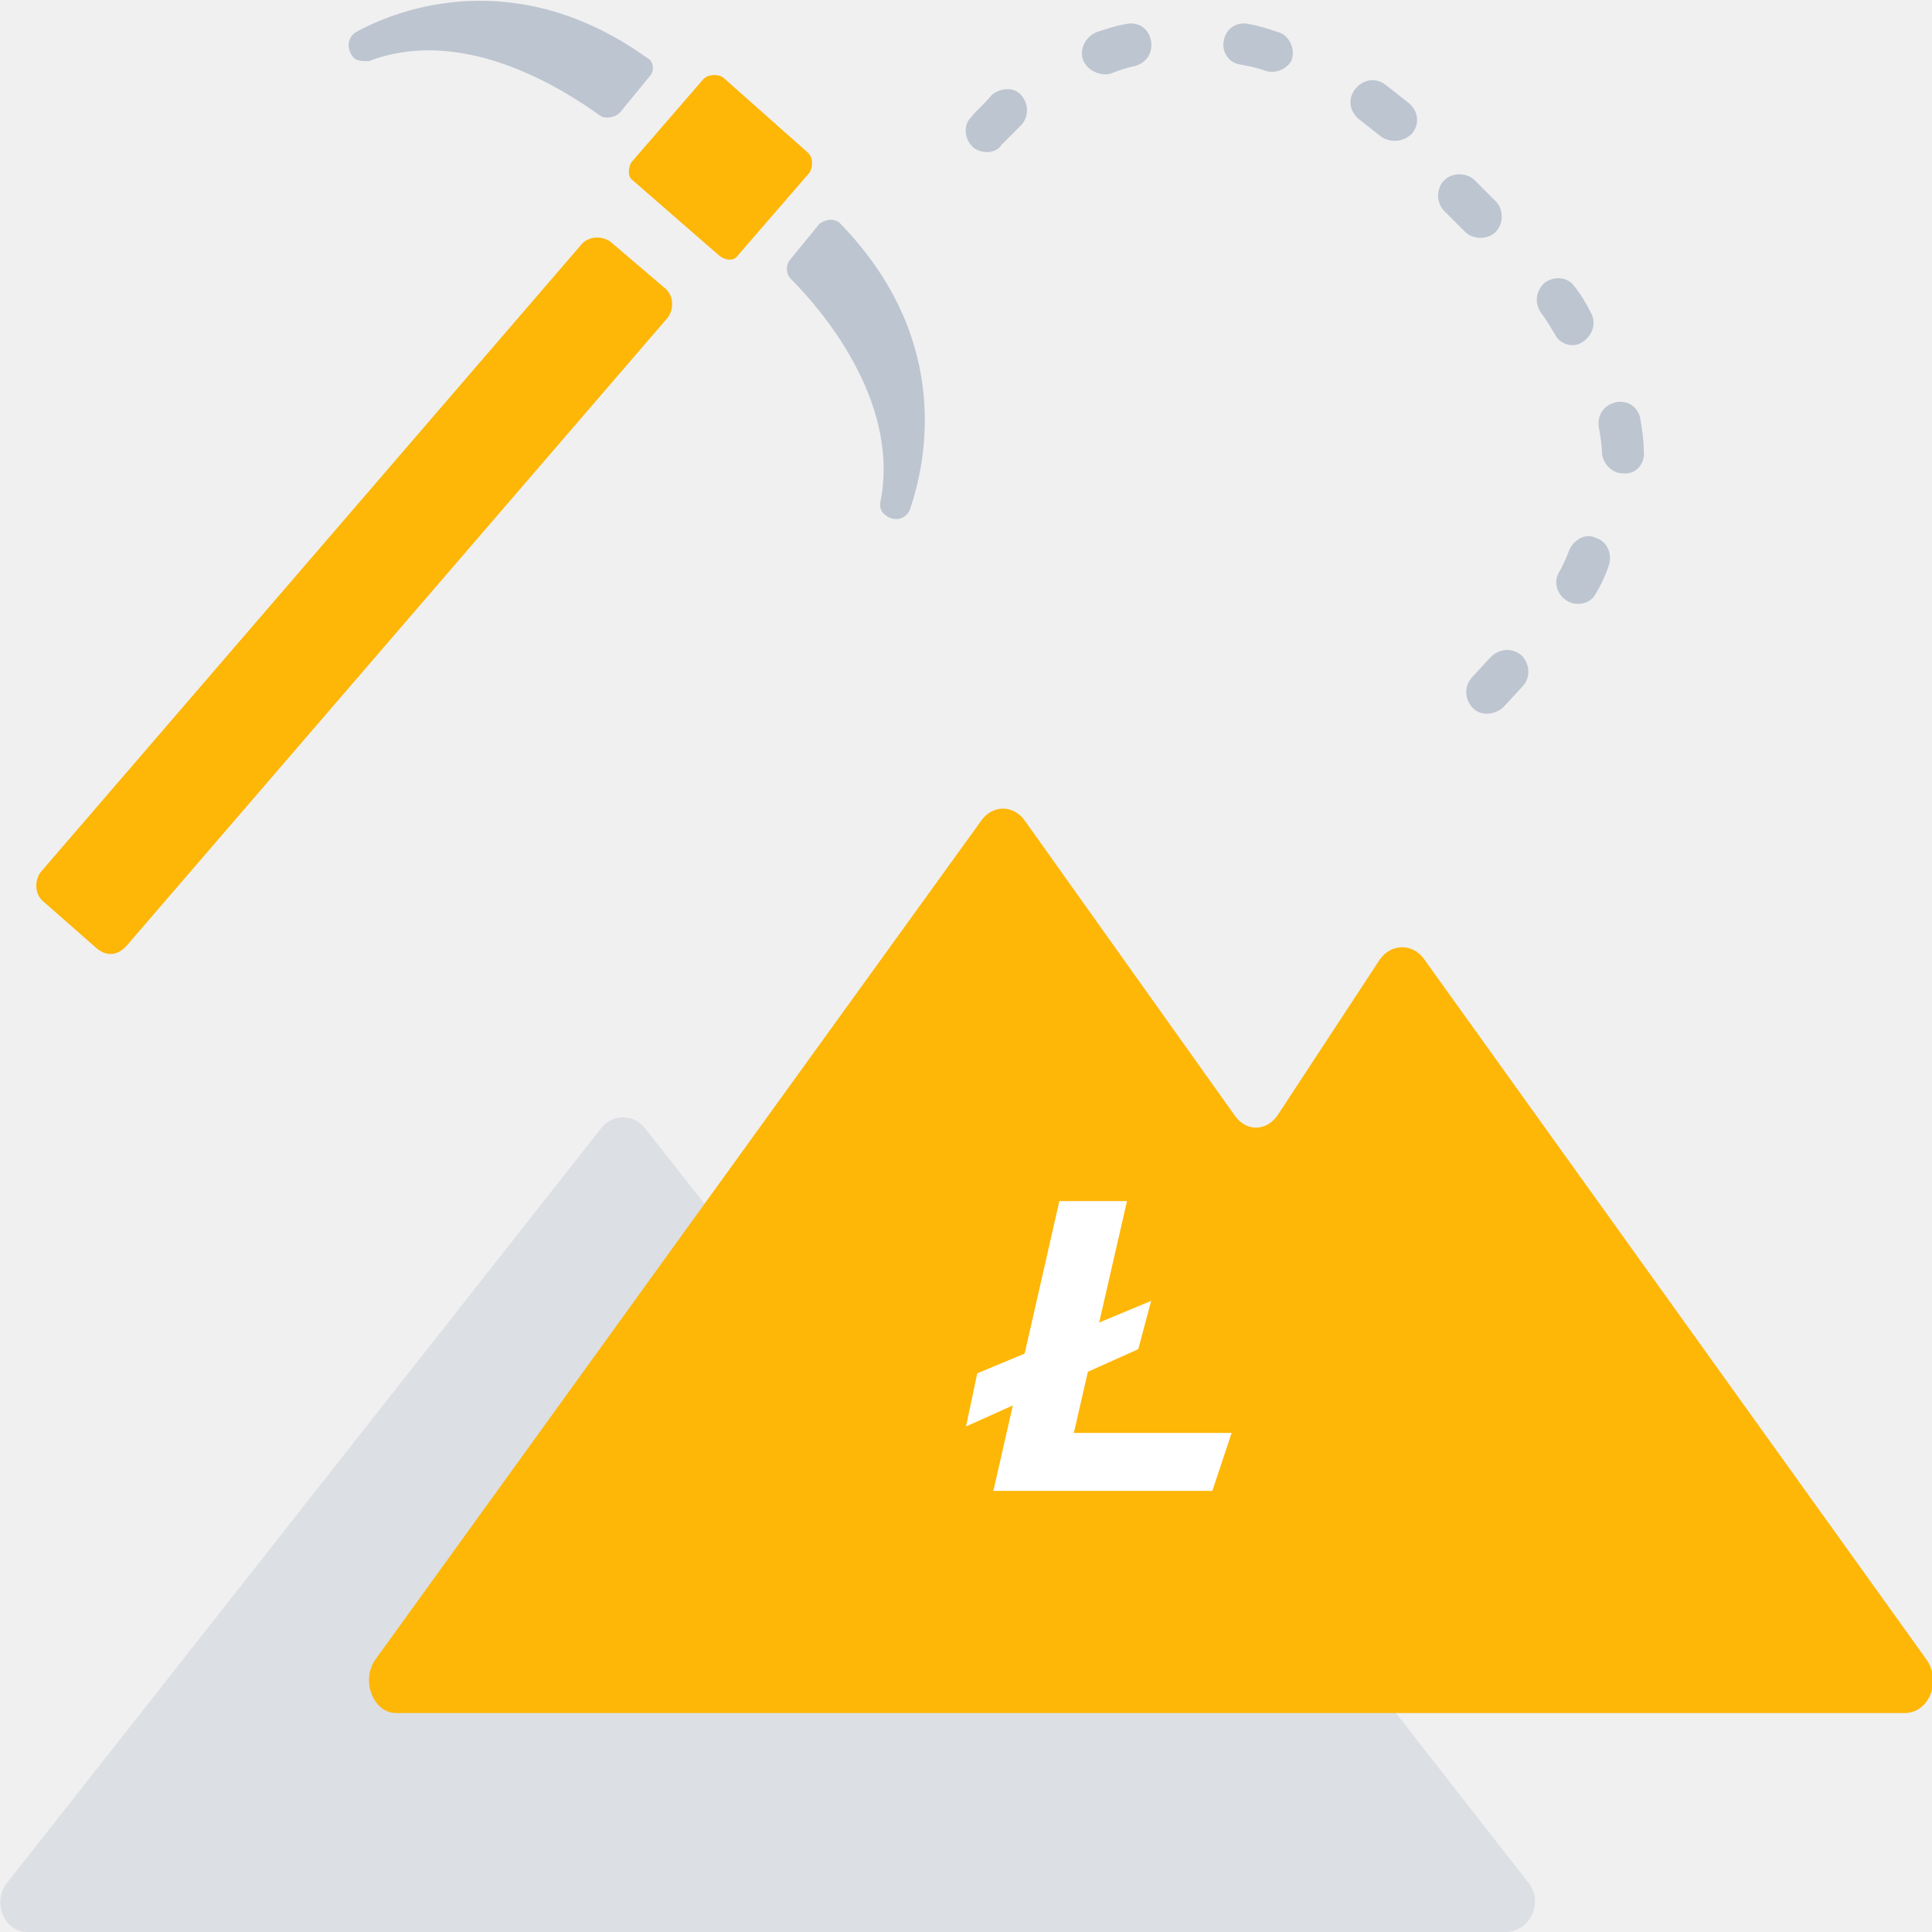
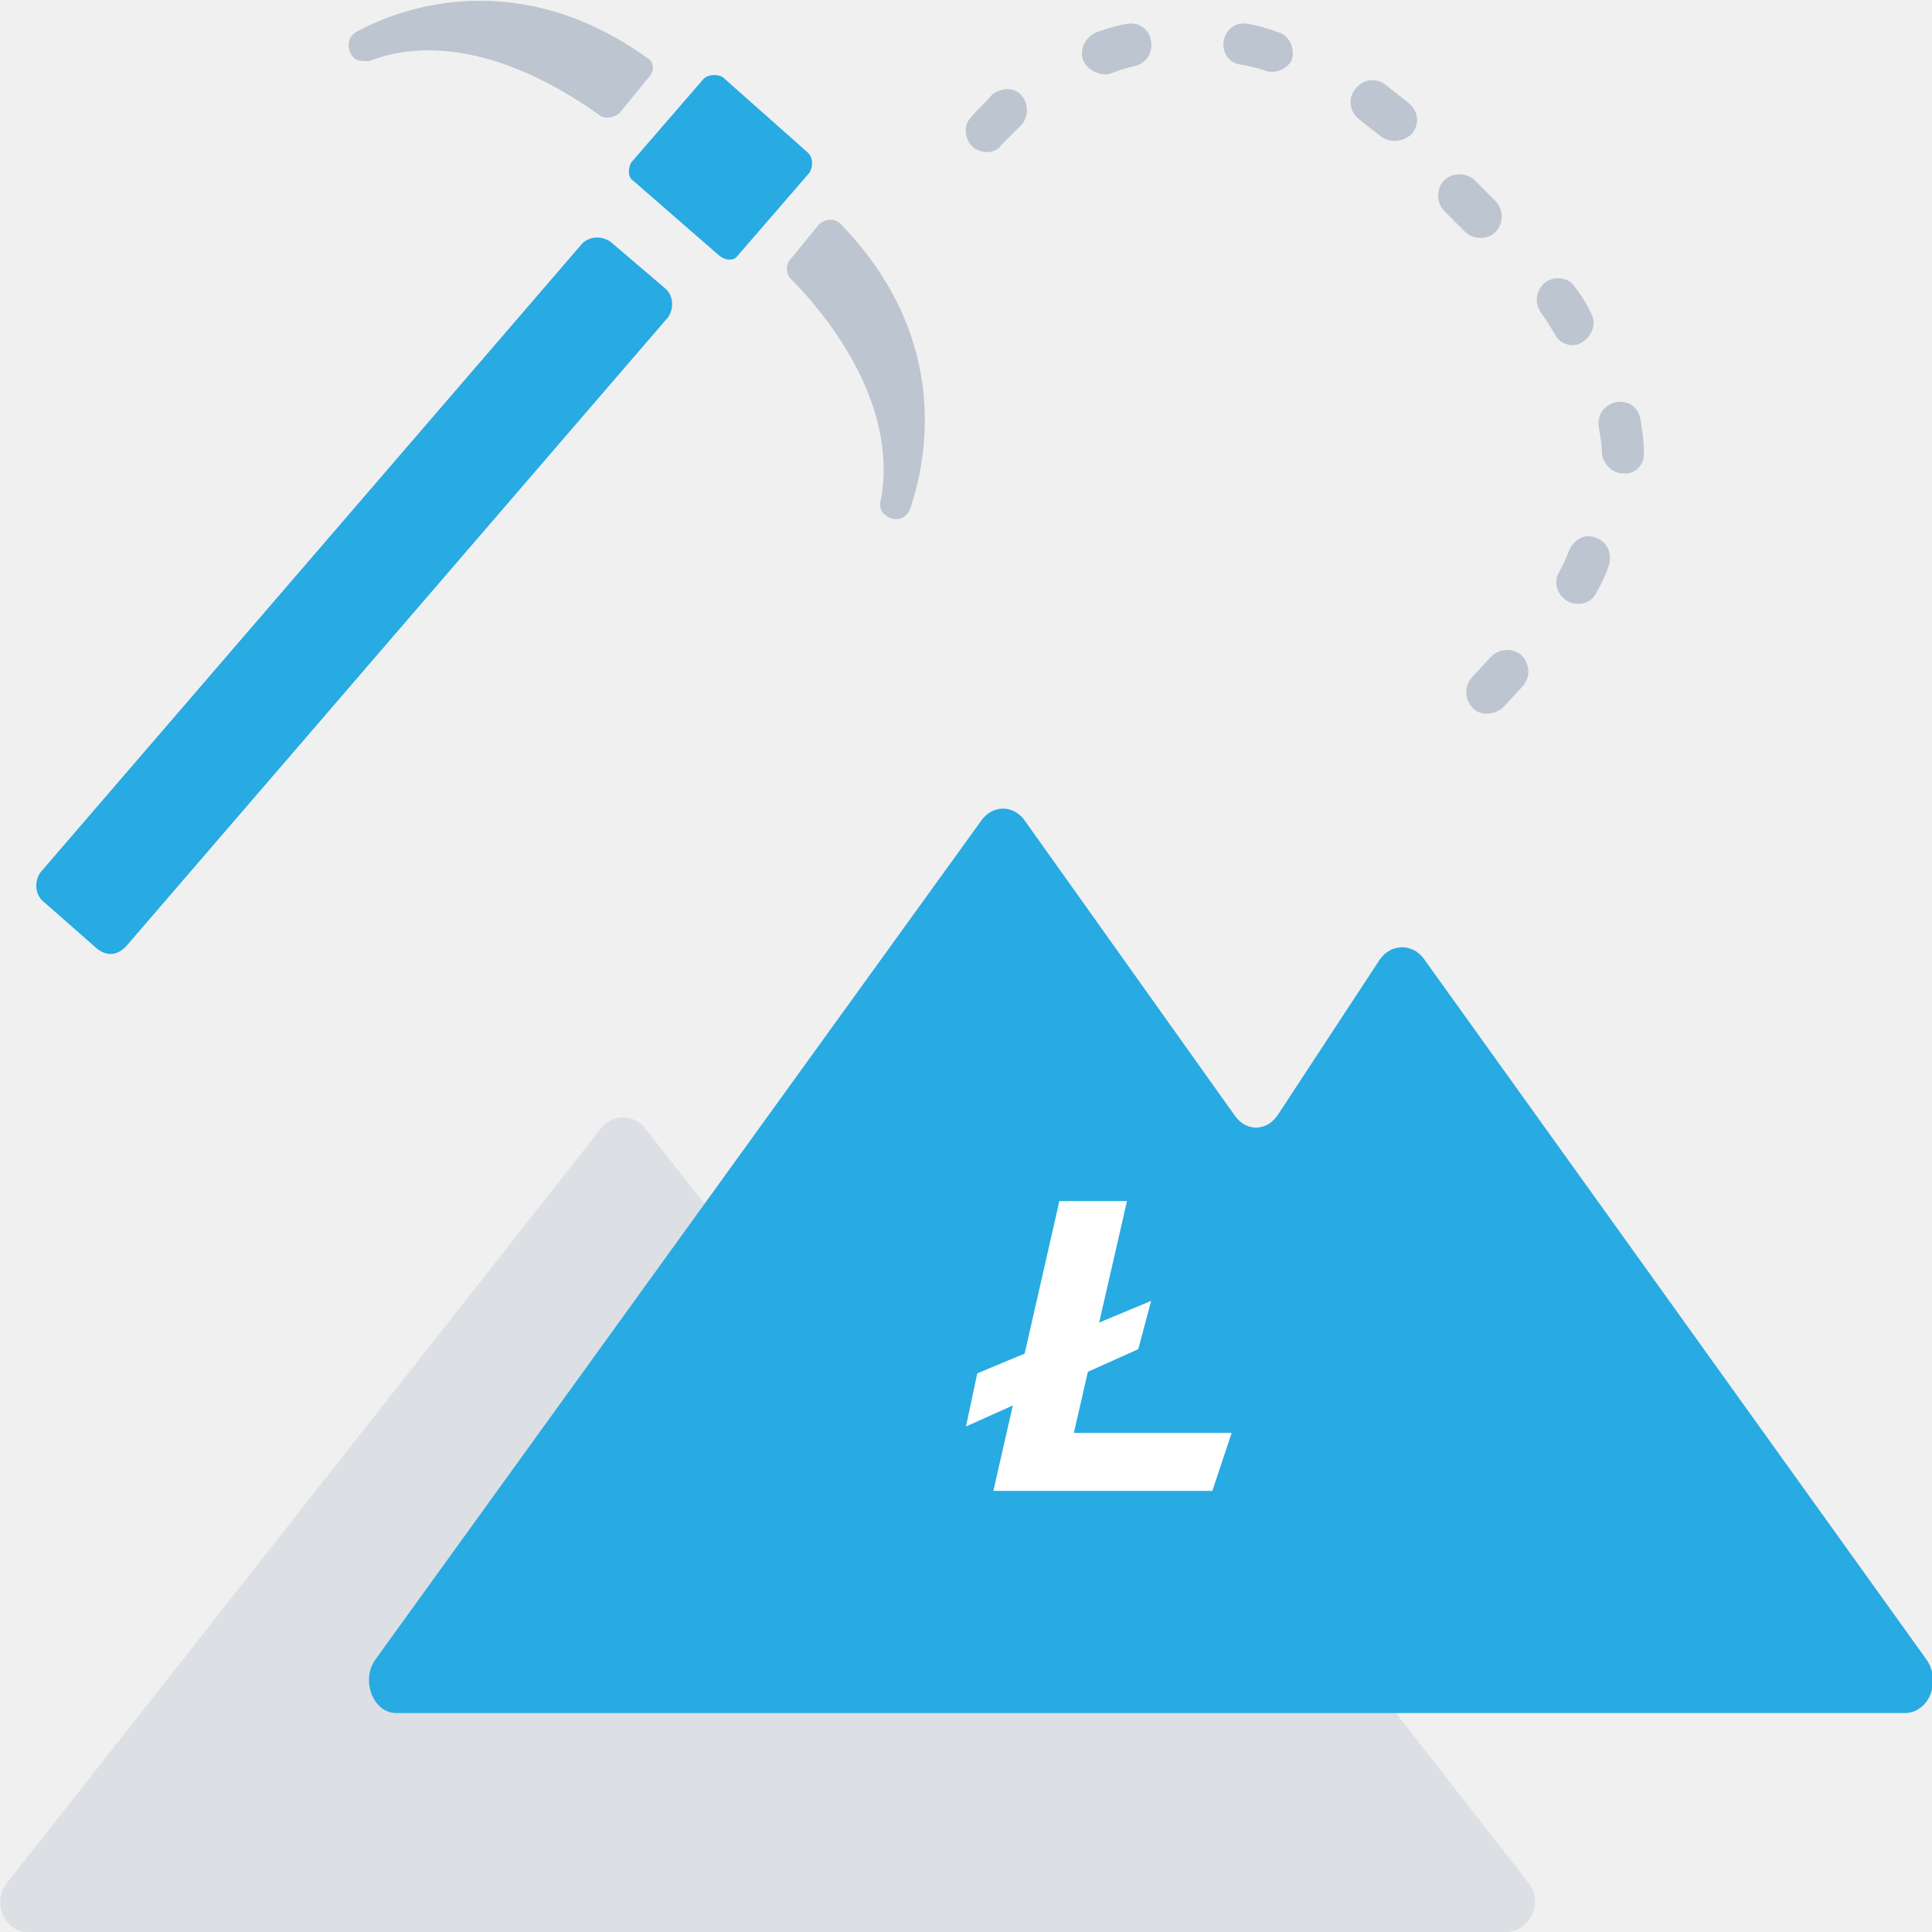
<svg xmlns="http://www.w3.org/2000/svg" x="0px" y="0px" viewBox="0 0 120 120" style="enable-background:new 0 0 120 120;" xml:space="preserve">
  <style type="text/css">
	.icon-51-0{fill:#BDC5D1;}
- 	.icon-51-1{fill:#feb607;}
+ 	.icon-51-1{fill:hsla(198, 76%, 52%, 1);}
	.icon-51-2{fill:#FFFFFF;}
</style>
  <path class="icon-51-0 fill-gray-400" opacity=".4" d="M94.9,116.9L64.3,77.7c-0.7-0.8-2-0.8-2.6,0.1l-6.1,8.6c-0.7,0.9-1.9,0.9-2.6,0.1L40,70c-0.7-0.8-1.9-0.8-2.6,0  l-37,47c-0.9,1.2-0.1,3,1.3,3h91.9C95.1,119.9,95.9,118.1,94.9,116.9z" />
  <path class="icon-51-1 fill-primary" d="M119.6,103L88.4,59.5c-0.7-0.9-2-0.9-2.7,0.1l-6.3,9.6c-0.7,1.1-2,1.1-2.7,0.1L63.6,50.9  c-0.7-0.9-1.9-0.9-2.6,0l-37.7,52.2c-0.9,1.3-0.1,3.3,1.3,3.3h93.8C119.9,106.3,120.6,104.3,119.6,103z" />
  <path class="icon-51-1 fill-primary" d="M6,58.9L2.7,56c-0.5-0.4-0.6-1.2-0.2-1.8l33.6-39c0.4-0.5,1.2-0.6,1.8-0.2l3.4,2.9c0.5,0.4,0.6,1.2,0.2,1.8  l-33.6,39C7.3,59.4,6.6,59.4,6,58.9z" />
  <path class="icon-51-1 fill-primary" d="M44.7,15.9l-5.4-4.7C39,11,39,10.5,39.2,10.1l4.5-5.2c0.3-0.3,0.9-0.3,1.2-0.1l5.3,4.7c0.3,0.3,0.3,0.8,0.1,1.2  l-4.5,5.2C45.6,16.2,45.1,16.2,44.7,15.9z" />
  <path class="icon-51-0 fill-gray-400" d="M40.3,4.8L38.5,7c-0.3,0.3-0.9,0.4-1.2,0.2c-2.1-1.5-8.4-5.7-14.4-3.4c-0.4,0-0.8,0-1-0.3l0,0  C21.5,3,21.6,2.3,22.1,2c2.7-1.5,10-4.2,18.1,1.6C40.6,3.8,40.7,4.4,40.3,4.8z" />
  <path class="icon-51-0 fill-gray-400" d="M50.9,13.9l-1.8,2.2c-0.3,0.3-0.3,0.9,0,1.2c1.8,1.8,6.8,7.5,5.6,13.8c-0.1,0.3,0,0.7,0.3,0.9l0,0  c0.5,0.4,1.2,0.3,1.5-0.3c1-2.9,2.7-10.5-4.2-17.7C51.9,13.5,51.3,13.6,50.9,13.9z" />
  <g>
    <path class="icon-51-0 fill-gray-400" d="M91.5,44L91.5,44c-0.5-0.5-0.6-1.3-0.1-1.9l1.2-1.3c0.5-0.5,1.3-0.6,1.9-0.1l0,0c0.5,0.5,0.6,1.3,0.1,1.9   l-1.2,1.3C92.9,44.4,92,44.5,91.5,44z" />
    <path class="icon-51-0 fill-gray-400" d="M97.3,37.3L97.3,37.3c-0.6-0.4-0.8-1.1-0.5-1.7c0.3-0.5,0.5-1,0.7-1.5c0.3-0.6,1-1,1.6-0.7l0,0   c0.7,0.2,1.1,1,0.8,1.8c-0.2,0.6-0.5,1.2-0.8,1.7C98.8,37.5,97.9,37.7,97.3,37.3z" />
    <path class="icon-51-0 fill-gray-400" d="M100.8,29.4L100.8,29.4c-0.7,0-1.2-0.6-1.3-1.2c0-0.6-0.1-1.1-0.2-1.7c-0.1-0.7,0.3-1.3,1-1.5l0,0   c0.8-0.2,1.5,0.3,1.6,1.1c0.1,0.6,0.2,1.3,0.2,1.9C102.2,28.8,101.6,29.5,100.8,29.4z" />
    <path class="icon-51-0 fill-gray-400" d="M96.6,20.8c-0.3-0.5-0.6-1-0.9-1.4c-0.4-0.6-0.3-1.3,0.2-1.8l0,0c0.6-0.5,1.5-0.4,1.9,0.2c0.4,0.5,0.7,1,1,1.6   c0.4,0.7,0.1,1.5-0.6,1.9l0,0C97.7,21.6,96.9,21.4,96.6,20.8z" />
    <path class="icon-51-0 fill-gray-400" d="M91,14.4l-1.3-1.3c-0.5-0.5-0.5-1.4,0-1.9l0,0c0.5-0.5,1.4-0.5,1.9,0l1.3,1.3c0.5,0.5,0.5,1.4,0,1.9l0,0   C92.4,14.9,91.5,14.9,91,14.4z" />
    <path class="icon-51-0 fill-gray-400" d="M85.8,8.5l-1.4-1.1c-0.6-0.5-0.7-1.3-0.2-1.9l0,0c0.5-0.6,1.3-0.7,1.9-0.2l1.4,1.1c0.6,0.5,0.7,1.3,0.2,1.9   l0,0C87.2,8.8,86.4,8.9,85.8,8.5z" />
    <path class="icon-51-0 fill-gray-400" d="M60.5,9.2L60.5,9.2c-0.6-0.5-0.7-1.4-0.2-1.9c0.4-0.5,0.9-0.9,1.3-1.4c0.6-0.5,1.5-0.5,1.9,0.1l0,0   c0.4,0.5,0.4,1.3-0.1,1.8C63,8.2,62.6,8.6,62.2,9C61.9,9.5,61.1,9.6,60.5,9.2z" />
    <path class="icon-51-0 fill-gray-400" d="M67.3,3.8L67.3,3.8C67,3.1,67.4,2.3,68.1,2c0.6-0.2,1.2-0.4,1.8-0.5c0.8-0.2,1.5,0.3,1.6,1.1l0,0   c0.1,0.7-0.3,1.3-1,1.5c-0.5,0.1-1.1,0.3-1.6,0.5C68.3,4.7,67.6,4.4,67.3,3.8z" />
    <path class="icon-51-0 fill-gray-400" d="M78.6,4.4C78.1,4.2,77.5,4.1,77,4c-0.7-0.1-1.1-0.8-1-1.4l0,0c0.1-0.8,0.8-1.3,1.6-1.1   c0.6,0.1,1.2,0.3,1.8,0.5c0.7,0.2,1.1,1.1,0.8,1.8l0,0C79.9,4.3,79.2,4.6,78.6,4.4z" />
  </g>
  <polygon class="icon-51-2 fill-white" points="65.8,74.6 61.7,92.6 75.3,92.6 76.5,89 66.7,89 70,74.6 " />
  <polygon class="icon-51-2 fill-white" points="60.7,85.3 71.5,80.8 70.7,83.8 60,88.6 " />
</svg>
